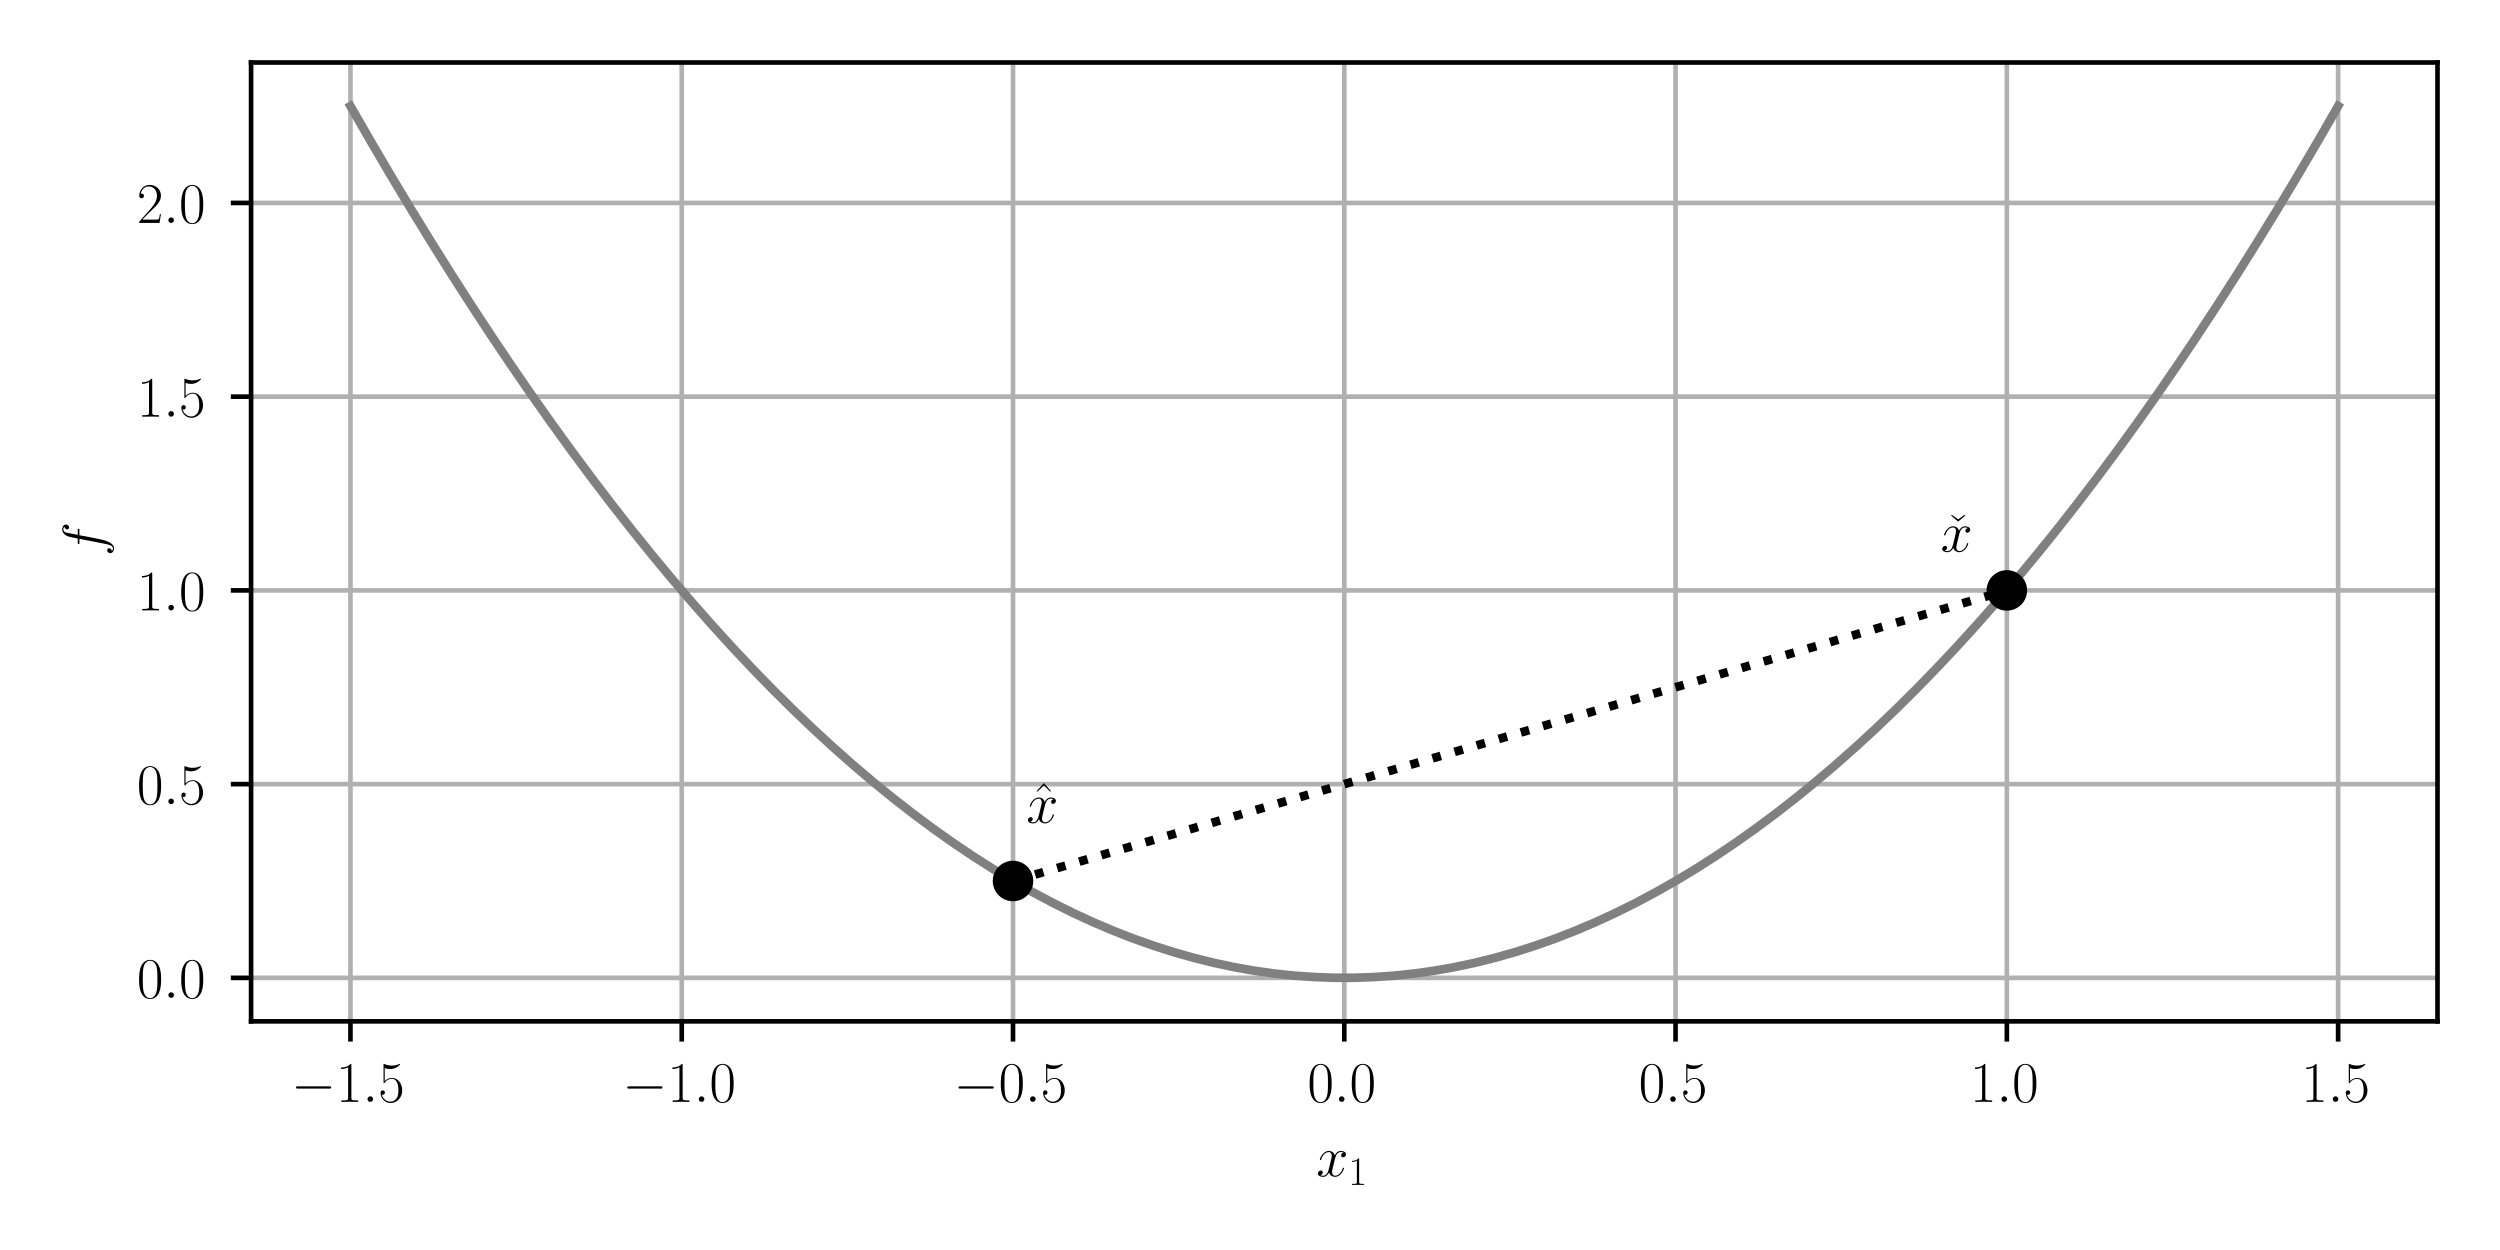
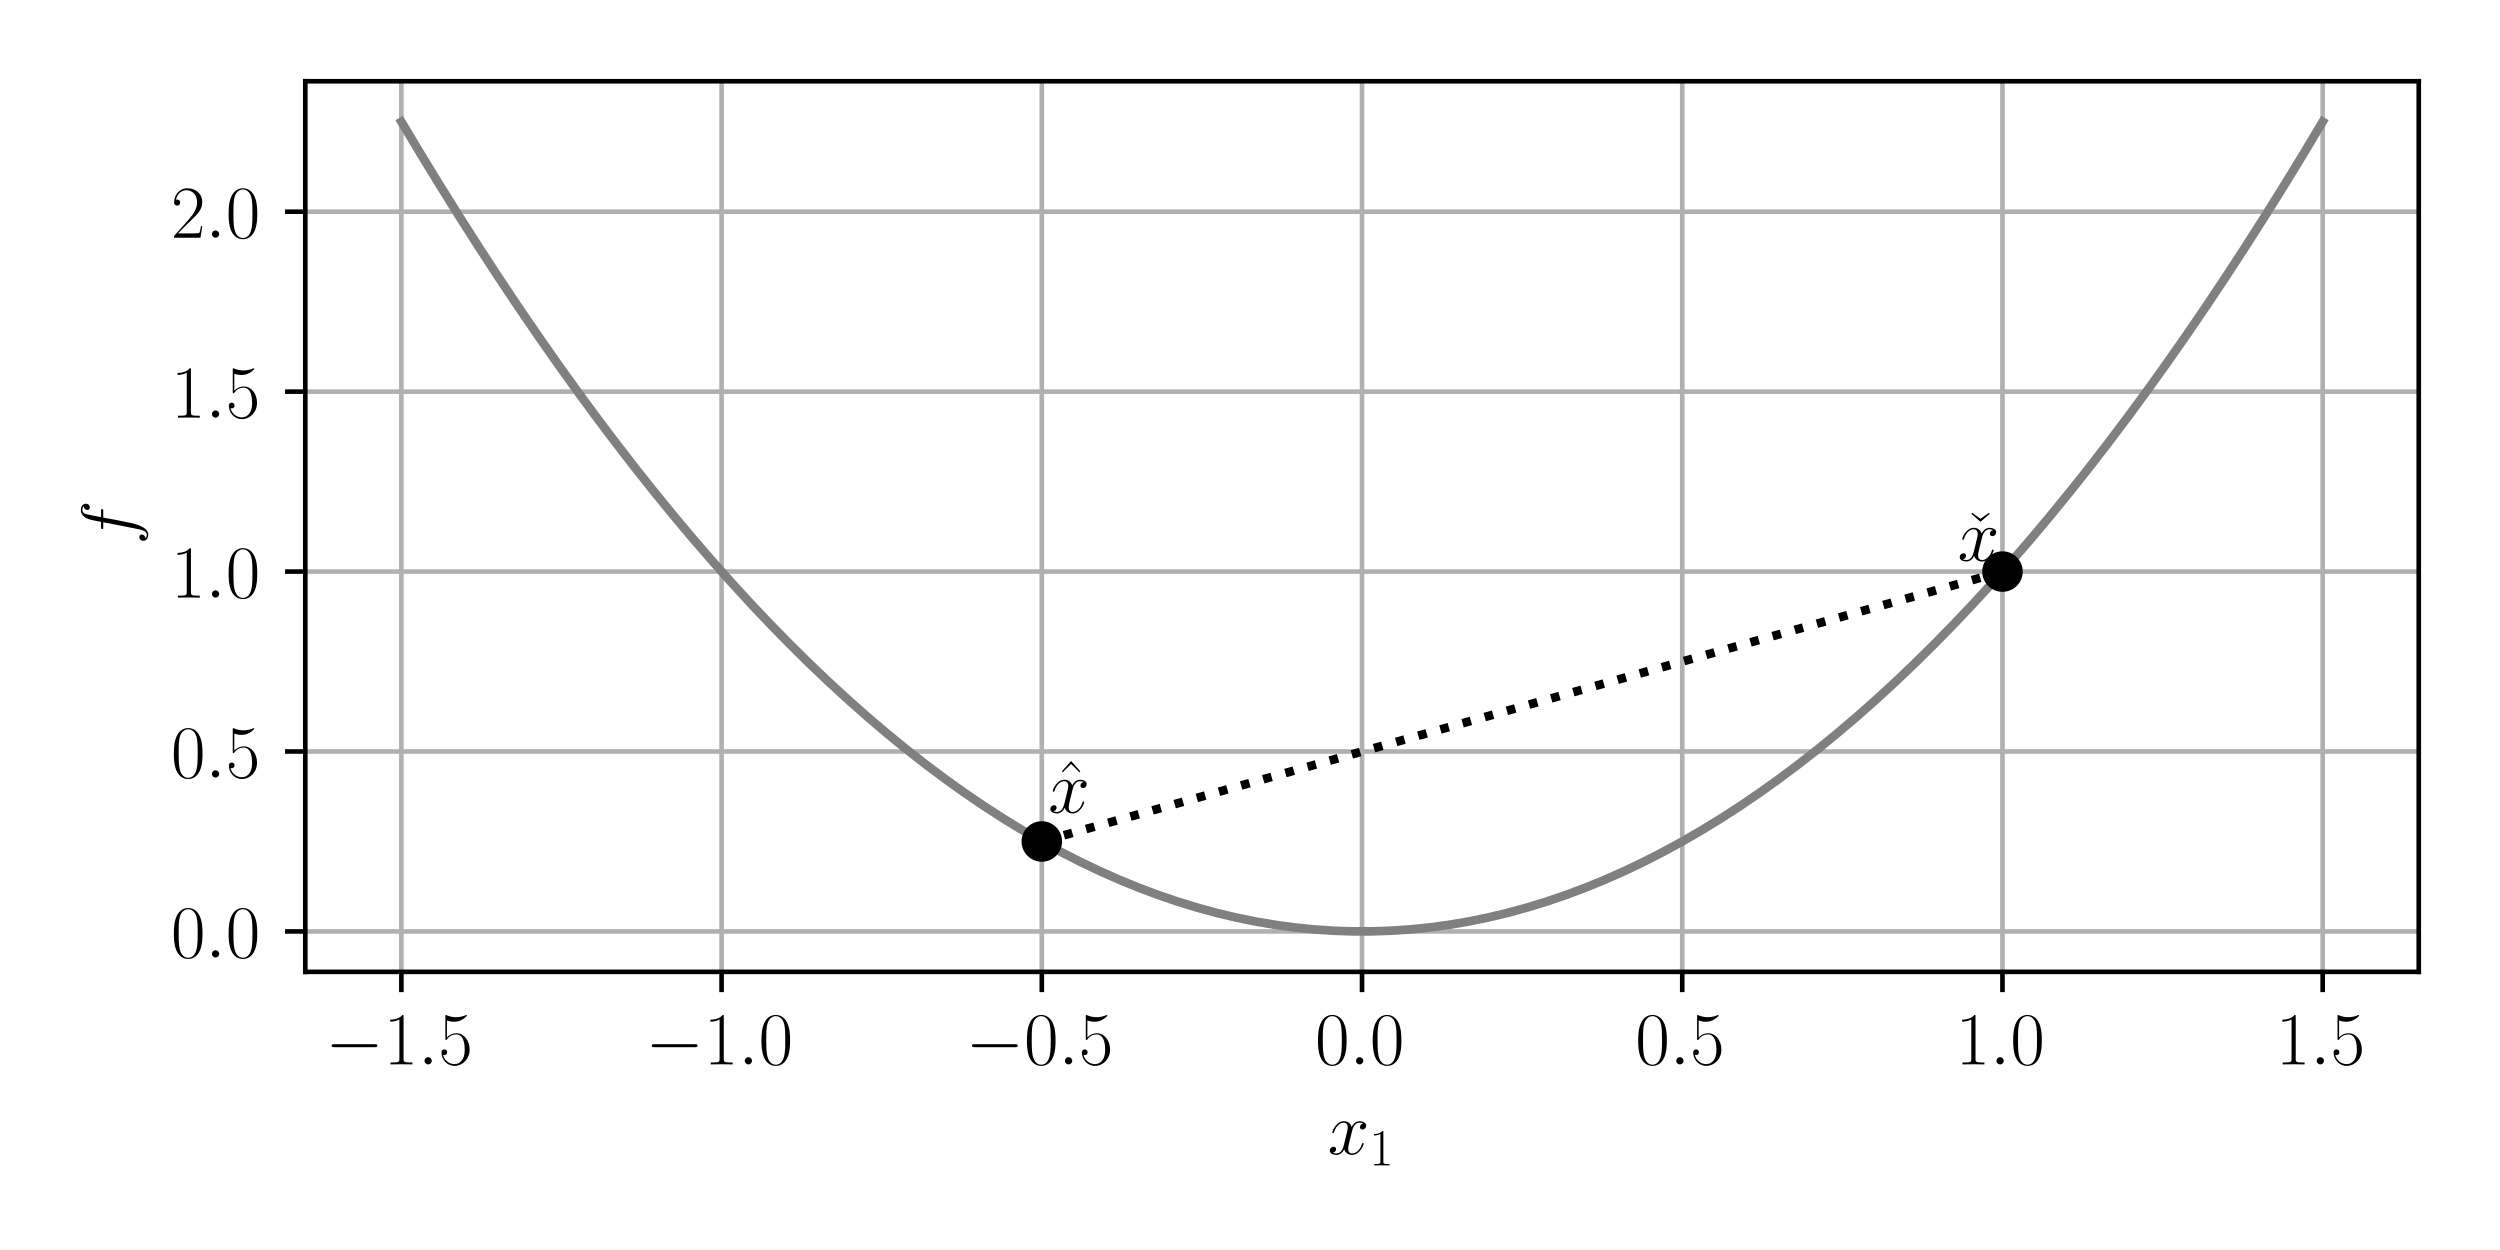
<svg xmlns="http://www.w3.org/2000/svg" xmlns:xlink="http://www.w3.org/1999/xlink" width="432pt" height="216pt" viewBox="0 0 432 216" version="1.1">
  <defs>
    <style type="text/css">*{stroke-linejoin: round; stroke-linecap: butt}</style>
  </defs>
  <g id="figure_1">
    <g id="patch_1">
      <path d="M 0 216  L 432 216  L 432 0  L 0 0  L 0 216  z " style="fill: none" />
    </g>
    <g id="axes_1">
      <g id="patch_2">
-         <path d="M 43.386 176.489  L 421.2 176.489  L 421.2 10.8  L 43.386 10.8  L 43.386 176.489  z " style="fill: none" />
+         <path d="M 52.756 167.935  L 417.96 167.935  L 417.96 14.04  L 52.756 14.04  L 52.756 167.935  z " style="fill: none" />
      </g>
      <g id="matplotlib.axis_1">
        <g id="xtick_1">
          <g id="line2d_1">
-             <path d="M 60.559 176.489  L 60.559 10.8  " clip-path="url(#p36a2bc811a)" style="fill: none; stroke: #b0b0b0; stroke-width: 0.8; stroke-linecap: square" />
+             <path d="M 69.357 167.935  L 69.357 14.04  " clip-path="url(#p838ef8f550)" style="fill: none; stroke: #b0b0b0; stroke-width: 0.8; stroke-linecap: square" />
          </g>
          <g id="line2d_2">
            <defs>
-               <path id="m47eb38af6f" d="M 0 0  L 0 3.5  " style="stroke: #000000; stroke-width: 0.8" />
+               <path id="m7a77078382" d="M 0 0  L 0 3.5  " style="stroke: #000000; stroke-width: 0.8" />
            </defs>
            <g>
-               <use xlink:href="#m47eb38af6f" x="60.559" y="176.489" style="stroke: #000000; stroke-width: 0.8" />
+               <use xlink:href="#m7a77078382" x="69.357" y="167.935" style="stroke: #000000; stroke-width: 0.8" />
            </g>
          </g>
          <g id="text_1">
-             <g transform="translate(50.31972 190.4071) scale(0.1 -0.1)">
+             <g transform="translate(56.21787 183.9293) scale(0.13 -0.13)">
              <defs>
                <path id="CMSY10-0" d="M 4218 1472  C 4326 1472 4442 1472 4442 1600  C 4442 1728 4326 1728 4218 1728  L 755 1728  C 646 1728 531 1728 531 1600  C 531 1472 646 1472 755 1472  L 4218 1472  z " transform="scale(0.015625)" />
                <path id="CMR17-31" d="M 1702 4083  C 1702 4217 1696 4224 1606 4224  C 1357 3927 979 3833 621 3820  C 602 3820 570 3820 563 3808  C 557 3795 557 3782 557 3648  C 755 3648 1088 3686 1344 3839  L 1344 467  C 1344 243 1331 166 781 166  L 589 166  L 589 0  C 896 6 1216 12 1523 12  C 1830 12 2150 6 2458 0  L 2458 166  L 2266 166  C 1715 166 1702 236 1702 467  L 1702 4083  z " transform="scale(0.015625)" />
                <path id="CMMI12-3a" d="M 1178 307  C 1178 492 1024 620 870 620  C 685 620 557 467 557 313  C 557 128 710 0 864 0  C 1050 0 1178 153 1178 307  z " transform="scale(0.015625)" />
                <path id="CMR17-35" d="M 730 3750  C 794 3724 1056 3641 1325 3641  C 1920 3641 2246 3961 2432 4140  C 2432 4191 2432 4224 2394 4224  C 2387 4224 2374 4224 2323 4198  C 2099 4102 1837 4032 1517 4032  C 1325 4032 1037 4055 723 4191  C 653 4224 640 4224 634 4224  C 602 4224 595 4217 595 4090  L 595 2231  C 595 2113 595 2080 659 2080  C 691 2080 704 2093 736 2139  C 941 2435 1222 2560 1542 2560  C 1766 2560 2246 2415 2246 1293  C 2246 1087 2246 716 2054 422  C 1894 159 1645 25 1370 25  C 947 25 518 319 403 812  C 429 806 480 793 506 793  C 589 793 749 838 749 1036  C 749 1209 627 1280 506 1280  C 358 1280 262 1190 262 1011  C 262 454 704 -128 1382 -128  C 2042 -128 2669 441 2669 1267  C 2669 2054 2170 2662 1549 2662  C 1222 2662 947 2540 730 2304  L 730 3750  z " transform="scale(0.015625)" />
              </defs>
              <use xlink:href="#CMSY10-0" transform="scale(0.996264)" />
              <use xlink:href="#CMR17-31" transform="translate(77.48747 0) scale(0.996264)" />
              <use xlink:href="#CMMI12-3a" transform="translate(123.1779 0) scale(0.996264)" />
              <use xlink:href="#CMR17-35" transform="translate(150.2751 0) scale(0.996264)" />
            </g>
          </g>
        </g>
        <g id="xtick_2">
          <g id="line2d_3">
-             <path d="M 117.804 176.489  L 117.804 10.8  " clip-path="url(#p36a2bc811a)" style="fill: none; stroke: #b0b0b0; stroke-width: 0.8; stroke-linecap: square" />
+             <path d="M 124.69 167.935  L 124.69 14.04  " clip-path="url(#p838ef8f550)" style="fill: none; stroke: #b0b0b0; stroke-width: 0.8; stroke-linecap: square" />
          </g>
          <g id="line2d_4">
            <g>
-               <use xlink:href="#m47eb38af6f" x="117.804" y="176.489" style="stroke: #000000; stroke-width: 0.8" />
+               <use xlink:href="#m7a77078382" x="124.69" y="167.935" style="stroke: #000000; stroke-width: 0.8" />
            </g>
          </g>
          <g id="text_2">
-             <g transform="translate(107.5643 190.4071) scale(0.1 -0.1)">
+             <g transform="translate(111.5517 183.9293) scale(0.13 -0.13)">
              <defs>
                <path id="CMR17-30" d="M 2688 2038  C 2688 2430 2682 3099 2413 3613  C 2176 4063 1798 4224 1466 4224  C 1158 4224 768 4082 525 3620  C 269 3137 243 2539 243 2038  C 243 1671 250 1112 448 623  C 723 -39 1216 -128 1466 -128  C 1760 -128 2208 -7 2470 604  C 2662 1048 2688 1568 2688 2038  z M 1466 -26  C 1056 -26 813 328 723 816  C 653 1196 653 1749 653 2109  C 653 2604 653 3015 736 3407  C 858 3954 1216 4121 1466 4121  C 1728 4121 2067 3947 2189 3420  C 2272 3054 2278 2623 2278 2109  C 2278 1691 2278 1176 2202 797  C 2067 96 1690 -26 1466 -26  z " transform="scale(0.015625)" />
              </defs>
              <use xlink:href="#CMSY10-0" transform="scale(0.996264)" />
              <use xlink:href="#CMR17-31" transform="translate(77.48747 0) scale(0.996264)" />
              <use xlink:href="#CMMI12-3a" transform="translate(123.1779 0) scale(0.996264)" />
              <use xlink:href="#CMR17-30" transform="translate(150.2751 0) scale(0.996264)" />
            </g>
          </g>
        </g>
        <g id="xtick_3">
          <g id="line2d_5">
-             <path d="M 175.048 176.489  L 175.048 10.8  " clip-path="url(#p36a2bc811a)" style="fill: none; stroke: #b0b0b0; stroke-width: 0.8; stroke-linecap: square" />
+             <path d="M 180.024 167.935  L 180.024 14.04  " clip-path="url(#p838ef8f550)" style="fill: none; stroke: #b0b0b0; stroke-width: 0.8; stroke-linecap: square" />
          </g>
          <g id="line2d_6">
            <g>
-               <use xlink:href="#m47eb38af6f" x="175.048" y="176.489" style="stroke: #000000; stroke-width: 0.8" />
+               <use xlink:href="#m7a77078382" x="180.024" y="167.935" style="stroke: #000000; stroke-width: 0.8" />
            </g>
          </g>
          <g id="text_3">
-             <g transform="translate(164.8089 190.4071) scale(0.1 -0.1)">
+             <g transform="translate(166.8856 183.9293) scale(0.13 -0.13)">
              <use xlink:href="#CMSY10-0" transform="scale(0.996264)" />
              <use xlink:href="#CMR17-30" transform="translate(77.48747 0) scale(0.996264)" />
              <use xlink:href="#CMMI12-3a" transform="translate(123.1779 0) scale(0.996264)" />
              <use xlink:href="#CMR17-35" transform="translate(150.2751 0) scale(0.996264)" />
            </g>
          </g>
        </g>
        <g id="xtick_4">
          <g id="line2d_7">
-             <path d="M 232.293 176.489  L 232.293 10.8  " clip-path="url(#p36a2bc811a)" style="fill: none; stroke: #b0b0b0; stroke-width: 0.8; stroke-linecap: square" />
+             <path d="M 235.358 167.935  L 235.358 14.04  " clip-path="url(#p838ef8f550)" style="fill: none; stroke: #b0b0b0; stroke-width: 0.8; stroke-linecap: square" />
          </g>
          <g id="line2d_8">
            <g>
-               <use xlink:href="#m47eb38af6f" x="232.293" y="176.489" style="stroke: #000000; stroke-width: 0.8" />
+               <use xlink:href="#m7a77078382" x="235.358" y="167.935" style="stroke: #000000; stroke-width: 0.8" />
            </g>
          </g>
          <g id="text_4">
-             <g transform="translate(225.9278 190.4071) scale(0.1 -0.1)">
+             <g transform="translate(227.2562 183.9293) scale(0.13 -0.13)">
              <use xlink:href="#CMR17-30" transform="scale(0.996264)" />
              <use xlink:href="#CMMI12-3a" transform="translate(45.69048 0) scale(0.996264)" />
              <use xlink:href="#CMR17-30" transform="translate(72.78765 0) scale(0.996264)" />
            </g>
          </g>
        </g>
        <g id="xtick_5">
          <g id="line2d_9">
-             <path d="M 289.537 176.489  L 289.537 10.8  " clip-path="url(#p36a2bc811a)" style="fill: none; stroke: #b0b0b0; stroke-width: 0.8; stroke-linecap: square" />
+             <path d="M 290.692 167.935  L 290.692 14.04  " clip-path="url(#p838ef8f550)" style="fill: none; stroke: #b0b0b0; stroke-width: 0.8; stroke-linecap: square" />
          </g>
          <g id="line2d_10">
            <g>
-               <use xlink:href="#m47eb38af6f" x="289.537" y="176.489" style="stroke: #000000; stroke-width: 0.8" />
+               <use xlink:href="#m7a77078382" x="290.692" y="167.935" style="stroke: #000000; stroke-width: 0.8" />
            </g>
          </g>
          <g id="text_5">
-             <g transform="translate(283.1724 190.4071) scale(0.1 -0.1)">
+             <g transform="translate(282.59 183.9293) scale(0.13 -0.13)">
              <use xlink:href="#CMR17-30" transform="scale(0.996264)" />
              <use xlink:href="#CMMI12-3a" transform="translate(45.69048 0) scale(0.996264)" />
              <use xlink:href="#CMR17-35" transform="translate(72.78765 0) scale(0.996264)" />
            </g>
          </g>
        </g>
        <g id="xtick_6">
          <g id="line2d_11">
-             <path d="M 346.782 176.489  L 346.782 10.8  " clip-path="url(#p36a2bc811a)" style="fill: none; stroke: #b0b0b0; stroke-width: 0.8; stroke-linecap: square" />
+             <path d="M 346.026 167.935  L 346.026 14.04  " clip-path="url(#p838ef8f550)" style="fill: none; stroke: #b0b0b0; stroke-width: 0.8; stroke-linecap: square" />
          </g>
          <g id="line2d_12">
            <g>
-               <use xlink:href="#m47eb38af6f" x="346.782" y="176.489" style="stroke: #000000; stroke-width: 0.8" />
+               <use xlink:href="#m7a77078382" x="346.026" y="167.935" style="stroke: #000000; stroke-width: 0.8" />
            </g>
          </g>
          <g id="text_6">
-             <g transform="translate(340.417 190.4071) scale(0.1 -0.1)">
+             <g transform="translate(337.9239 183.9293) scale(0.13 -0.13)">
              <use xlink:href="#CMR17-31" transform="scale(0.996264)" />
              <use xlink:href="#CMMI12-3a" transform="translate(45.69048 0) scale(0.996264)" />
              <use xlink:href="#CMR17-30" transform="translate(72.78765 0) scale(0.996264)" />
            </g>
          </g>
        </g>
        <g id="xtick_7">
          <g id="line2d_13">
-             <path d="M 404.027 176.489  L 404.027 10.8  " clip-path="url(#p36a2bc811a)" style="fill: none; stroke: #b0b0b0; stroke-width: 0.8; stroke-linecap: square" />
+             <path d="M 401.36 167.935  L 401.36 14.04  " clip-path="url(#p838ef8f550)" style="fill: none; stroke: #b0b0b0; stroke-width: 0.8; stroke-linecap: square" />
          </g>
          <g id="line2d_14">
            <g>
-               <use xlink:href="#m47eb38af6f" x="404.027" y="176.489" style="stroke: #000000; stroke-width: 0.8" />
+               <use xlink:href="#m7a77078382" x="401.36" y="167.935" style="stroke: #000000; stroke-width: 0.8" />
            </g>
          </g>
          <g id="text_7">
-             <g transform="translate(397.6616 190.4071) scale(0.1 -0.1)">
+             <g transform="translate(393.2578 183.9293) scale(0.13 -0.13)">
              <use xlink:href="#CMR17-31" transform="scale(0.996264)" />
              <use xlink:href="#CMMI12-3a" transform="translate(45.69048 0) scale(0.996264)" />
              <use xlink:href="#CMR17-35" transform="translate(72.78765 0) scale(0.996264)" />
            </g>
          </g>
        </g>
        <g id="text_8">
-           <g transform="translate(227.4603 203.2628) scale(0.1 -0.1)">
+           <g transform="translate(229.4256 199.4417) scale(0.13 -0.13)">
            <defs>
              <path id="CMMI12-78" d="M 3034 2624  C 2829 2585 2752 2431 2752 2310  C 2752 2156 2874 2105 2963 2105  C 3155 2105 3290 2271 3290 2444  C 3290 2694 2982 2816 2714 2816  C 2323 2816 2106 2451 2048 2329  C 1901 2790 1504 2816 1389 2816  C 736 2816 390 1993 390 1849  C 390 1823 416 1790 461 1790  C 512 1790 525 1829 538 1855  C 755 2572 1184 2687 1370 2687  C 1658 2687 1715 2438 1715 2284  C 1715 2143 1677 1993 1600 1678  L 1382 778  C 1286 390 1101 64 762 64  C 730 64 570 64 435 126  C 666 166 717 358 717 435  C 717 563 621 640 499 640  C 346 640 179 505 179 300  C 179 57 480 -64 755 -64  C 1062 -64 1280 153 1414 415  C 1517 64 1837 -64 2074 -64  C 2726 -64 3072 751 3072 896  C 3072 929 3046 955 3008 955  C 2950 955 2944 922 2925 870  C 2752 300 2381 64 2093 64  C 1869 64 1747 204 1747 467  C 1747 607 1773 712 1875 1146  L 2099 2039  C 2195 2425 2413 2687 2707 2687  C 2720 2687 2899 2687 3034 2624  z " transform="scale(0.015625)" />
            </defs>
            <use xlink:href="#CMMI12-78" transform="scale(0.996264)" />
            <use xlink:href="#CMR17-31" transform="translate(55.43406 -14.94392) scale(0.697382)" />
          </g>
        </g>
      </g>
      <g id="matplotlib.axis_2">
        <g id="ytick_1">
          <g id="line2d_15">
-             <path d="M 43.386 168.973  L 421.2 168.973  " clip-path="url(#p36a2bc811a)" style="fill: none; stroke: #b0b0b0; stroke-width: 0.8; stroke-linecap: square" />
+             <path d="M 52.756 160.954  L 417.96 160.954  " clip-path="url(#p838ef8f550)" style="fill: none; stroke: #b0b0b0; stroke-width: 0.8; stroke-linecap: square" />
          </g>
          <g id="line2d_16">
            <defs>
-               <path id="me17068bdc5" d="M 0 0  L -3.5 0  " style="stroke: #000000; stroke-width: 0.8" />
+               <path id="m7e8930a1ac" d="M 0 0  L -3.5 0  " style="stroke: #000000; stroke-width: 0.8" />
            </defs>
            <g>
-               <use xlink:href="#me17068bdc5" x="43.386" y="168.973" style="stroke: #000000; stroke-width: 0.8" />
+               <use xlink:href="#m7e8930a1ac" x="52.756" y="160.954" style="stroke: #000000; stroke-width: 0.8" />
            </g>
          </g>
          <g id="text_9">
-             <g transform="translate(23.65568 172.432) scale(0.1 -0.1)">
+             <g transform="translate(29.55234 165.4514) scale(0.13 -0.13)">
              <use xlink:href="#CMR17-30" transform="scale(0.996264)" />
              <use xlink:href="#CMMI12-3a" transform="translate(45.69048 0) scale(0.996264)" />
              <use xlink:href="#CMR17-30" transform="translate(72.78765 0) scale(0.996264)" />
            </g>
          </g>
        </g>
        <g id="ytick_2">
          <g id="line2d_17">
-             <path d="M 43.386 135.497  L 421.2 135.497  " clip-path="url(#p36a2bc811a)" style="fill: none; stroke: #b0b0b0; stroke-width: 0.8; stroke-linecap: square" />
+             <path d="M 52.756 129.861  L 417.96 129.861  " clip-path="url(#p838ef8f550)" style="fill: none; stroke: #b0b0b0; stroke-width: 0.8; stroke-linecap: square" />
          </g>
          <g id="line2d_18">
            <g>
-               <use xlink:href="#me17068bdc5" x="43.386" y="135.497" style="stroke: #000000; stroke-width: 0.8" />
+               <use xlink:href="#m7e8930a1ac" x="52.756" y="129.861" style="stroke: #000000; stroke-width: 0.8" />
            </g>
          </g>
          <g id="text_10">
-             <g transform="translate(23.65568 138.9561) scale(0.1 -0.1)">
+             <g transform="translate(29.55234 134.3582) scale(0.13 -0.13)">
              <use xlink:href="#CMR17-30" transform="scale(0.996264)" />
              <use xlink:href="#CMMI12-3a" transform="translate(45.69048 0) scale(0.996264)" />
              <use xlink:href="#CMR17-35" transform="translate(72.78765 0) scale(0.996264)" />
            </g>
          </g>
        </g>
        <g id="ytick_3">
          <g id="line2d_19">
-             <path d="M 43.386 102.021  L 421.2 102.021  " clip-path="url(#p36a2bc811a)" style="fill: none; stroke: #b0b0b0; stroke-width: 0.8; stroke-linecap: square" />
+             <path d="M 52.756 98.768  L 417.96 98.768  " clip-path="url(#p838ef8f550)" style="fill: none; stroke: #b0b0b0; stroke-width: 0.8; stroke-linecap: square" />
          </g>
          <g id="line2d_20">
            <g>
-               <use xlink:href="#me17068bdc5" x="43.386" y="102.021" style="stroke: #000000; stroke-width: 0.8" />
+               <use xlink:href="#m7e8930a1ac" x="52.756" y="98.768" style="stroke: #000000; stroke-width: 0.8" />
            </g>
          </g>
          <g id="text_11">
-             <g transform="translate(23.65568 105.4802) scale(0.1 -0.1)">
+             <g transform="translate(29.55234 103.2651) scale(0.13 -0.13)">
              <use xlink:href="#CMR17-31" transform="scale(0.996264)" />
              <use xlink:href="#CMMI12-3a" transform="translate(45.69048 0) scale(0.996264)" />
              <use xlink:href="#CMR17-30" transform="translate(72.78765 0) scale(0.996264)" />
            </g>
          </g>
        </g>
        <g id="ytick_4">
          <g id="line2d_21">
-             <path d="M 43.386 68.545  L 421.2 68.545  " clip-path="url(#p36a2bc811a)" style="fill: none; stroke: #b0b0b0; stroke-width: 0.8; stroke-linecap: square" />
+             <path d="M 52.756 67.675  L 417.96 67.675  " clip-path="url(#p838ef8f550)" style="fill: none; stroke: #b0b0b0; stroke-width: 0.8; stroke-linecap: square" />
          </g>
          <g id="line2d_22">
            <g>
-               <use xlink:href="#me17068bdc5" x="43.386" y="68.545" style="stroke: #000000; stroke-width: 0.8" />
+               <use xlink:href="#m7e8930a1ac" x="52.756" y="67.675" style="stroke: #000000; stroke-width: 0.8" />
            </g>
          </g>
          <g id="text_12">
-             <g transform="translate(23.65568 72.00436) scale(0.1 -0.1)">
+             <g transform="translate(29.55234 72.17196) scale(0.13 -0.13)">
              <use xlink:href="#CMR17-31" transform="scale(0.996264)" />
              <use xlink:href="#CMMI12-3a" transform="translate(45.69048 0) scale(0.996264)" />
              <use xlink:href="#CMR17-35" transform="translate(72.78765 0) scale(0.996264)" />
            </g>
          </g>
        </g>
        <g id="ytick_5">
          <g id="line2d_23">
-             <path d="M 43.386 35.069  L 421.2 35.069  " clip-path="url(#p36a2bc811a)" style="fill: none; stroke: #b0b0b0; stroke-width: 0.8; stroke-linecap: square" />
+             <path d="M 52.756 36.582  L 417.96 36.582  " clip-path="url(#p838ef8f550)" style="fill: none; stroke: #b0b0b0; stroke-width: 0.8; stroke-linecap: square" />
          </g>
          <g id="line2d_24">
            <g>
-               <use xlink:href="#me17068bdc5" x="43.386" y="35.069" style="stroke: #000000; stroke-width: 0.8" />
+               <use xlink:href="#m7e8930a1ac" x="52.756" y="36.582" style="stroke: #000000; stroke-width: 0.8" />
            </g>
          </g>
          <g id="text_13">
-             <g transform="translate(23.65568 38.52849) scale(0.1 -0.1)">
+             <g transform="translate(29.55234 41.07882) scale(0.13 -0.13)">
              <defs>
                <path id="CMR17-32" d="M 2669 990  L 2554 990  C 2490 537 2438 460 2413 422  C 2381 371 1920 371 1830 371  L 602 371  C 832 620 1280 1073 1824 1596  C 2214 1966 2669 2400 2669 3033  C 2669 3788 2067 4224 1395 4224  C 691 4224 262 3603 262 3027  C 262 2777 448 2745 525 2745  C 589 2745 781 2783 781 3007  C 781 3206 614 3264 525 3264  C 486 3264 448 3257 422 3244  C 544 3788 915 4057 1306 4057  C 1862 4057 2227 3616 2227 3033  C 2227 2477 1901 1998 1536 1583  L 262 147  L 262 0  L 2515 0  L 2669 990  z " transform="scale(0.015625)" />
              </defs>
              <use xlink:href="#CMR17-32" transform="scale(0.996264)" />
              <use xlink:href="#CMMI12-3a" transform="translate(45.69048 0) scale(0.996264)" />
              <use xlink:href="#CMR17-30" transform="translate(72.78765 0) scale(0.996264)" />
            </g>
          </g>
        </g>
        <g id="text_14">
-           <g transform="translate(17.7185 96.08311) rotate(-90) scale(0.1 -0.1)">
+           <g transform="translate(23.03403 94.11307) rotate(-90) scale(0.13 -0.13)">
            <defs>
              <path id="CMMI12-66" d="M 2854 2566  C 2982 2566 3034 2566 3034 2687  C 3034 2752 2982 2752 2867 2752  L 2349 2752  C 2470 3398 2560 3846 2611 4051  C 2650 4204 2784 4351 2950 4351  C 3085 4351 3219 4294 3283 4236  C 3034 4211 2957 4025 2957 3916  C 2957 3788 3053 3712 3174 3712  C 3302 3712 3494 3820 3494 4064  C 3494 4332 3226 4480 2944 4480  C 2669 4480 2400 4275 2272 4025  C 2157 3801 2093 3573 1946 2752  L 1517 2752  C 1395 2752 1331 2752 1331 2636  C 1331 2566 1370 2566 1498 2566  L 1907 2566  C 1792 1977 1530 545 1382 -132  C 1274 -685 1178 -1152 858 -1152  C 838 -1152 653 -1152 538 -1031  C 864 -1005 864 -724 864 -717  C 864 -589 768 -512 646 -512  C 518 -512 326 -621 326 -865  C 326 -1140 608 -1280 858 -1280  C 1510 -1280 1779 -113 1850 203  C 1965 691 2278 2376 2310 2566  L 2854 2566  z " transform="scale(0.015625)" />
            </defs>
            <use xlink:href="#CMMI12-66" transform="scale(0.996264)" />
          </g>
        </g>
      </g>
      <g id="line2d_25">
-         <path d="M 60.559 18.331  L 64.028 24.356  L 67.498 30.258  L 70.967 36.038  L 74.437 41.694  L 77.906 47.227  L 81.375 52.637  L 84.845 57.924  L 88.314 63.089  L 91.783 68.13  L 95.253 73.049  L 98.722 77.844  L 102.192 82.516  L 105.661 87.066  L 109.13 91.493  L 112.6 95.796  L 116.069 99.977  L 119.538 104.034  L 123.008 107.969  L 126.477 111.781  L 129.947 115.47  L 133.416 119.036  L 136.885 122.478  L 140.355 125.798  L 143.824 128.995  L 147.293 132.069  L 150.763 135.02  L 154.232 137.848  L 157.701 140.554  L 161.171 143.136  L 164.64 145.595  L 168.11 147.931  L 171.579 150.144  L 175.048 152.235  L 178.518 154.202  L 181.987 156.047  L 185.456 157.768  L 188.926 159.366  L 192.395 160.842  L 195.865 162.195  L 199.334 163.424  L 202.803 164.531  L 206.273 165.514  L 209.742 166.375  L 213.211 167.113  L 216.681 167.728  L 220.15 168.22  L 223.619 168.588  L 227.089 168.834  L 230.558 168.957  L 234.028 168.957  L 237.497 168.834  L 240.966 168.588  L 244.436 168.22  L 247.905 167.728  L 251.374 167.113  L 254.844 166.375  L 258.313 165.514  L 261.783 164.531  L 265.252 163.424  L 268.721 162.195  L 272.191 160.842  L 275.66 159.366  L 279.129 157.768  L 282.599 156.047  L 286.068 154.202  L 289.537 152.235  L 293.007 150.144  L 296.476 147.931  L 299.946 145.595  L 303.415 143.136  L 306.884 140.554  L 310.354 137.848  L 313.823 135.02  L 317.292 132.069  L 320.762 128.995  L 324.231 125.798  L 327.701 122.478  L 331.17 119.036  L 334.639 115.47  L 338.109 111.781  L 341.578 107.969  L 345.047 104.034  L 348.517 99.977  L 351.986 95.796  L 355.455 91.493  L 358.925 87.066  L 362.394 82.516  L 365.864 77.844  L 369.333 73.049  L 372.802 68.13  L 376.272 63.089  L 379.741 57.924  L 383.21 52.637  L 386.68 47.227  L 390.149 41.694  L 393.619 36.038  L 397.088 30.258  L 400.557 24.356  L 404.027 18.331  " clip-path="url(#p36a2bc811a)" style="fill: none; stroke: #808080; stroke-width: 1.5; stroke-linecap: square" />
+         <path d="M 69.357 21.035  L 72.71 26.631  L 76.064 32.113  L 79.417 37.481  L 82.771 42.735  L 86.124 47.874  L 89.478 52.899  L 92.832 57.81  L 96.185 62.607  L 99.539 67.289  L 102.892 71.858  L 106.246 76.312  L 109.599 80.652  L 112.953 84.878  L 116.307 88.989  L 119.66 92.986  L 123.014 96.869  L 126.367 100.638  L 129.721 104.293  L 133.074 107.833  L 136.428 111.26  L 139.782 114.572  L 143.135 117.769  L 146.489 120.853  L 149.842 123.822  L 153.196 126.678  L 156.549 129.419  L 159.903 132.045  L 163.257 134.558  L 166.61 136.956  L 169.964 139.241  L 173.317 141.411  L 176.671 143.466  L 180.024 145.408  L 183.378 147.235  L 186.731 148.948  L 190.085 150.547  L 193.439 152.032  L 196.792 153.402  L 200.146 154.659  L 203.499 155.801  L 206.853 156.829  L 210.206 157.742  L 213.56 158.542  L 216.914 159.227  L 220.267 159.798  L 223.621 160.255  L 226.974 160.597  L 230.328 160.826  L 233.681 160.94  L 237.035 160.94  L 240.389 160.826  L 243.742 160.597  L 247.096 160.255  L 250.449 159.798  L 253.803 159.227  L 257.156 158.542  L 260.51 157.742  L 263.864 156.829  L 267.217 155.801  L 270.571 154.659  L 273.924 153.402  L 277.278 152.032  L 280.631 150.547  L 283.985 148.948  L 287.339 147.235  L 290.692 145.408  L 294.046 143.466  L 297.399 141.411  L 300.753 139.241  L 304.106 136.956  L 307.46 134.558  L 310.813 132.045  L 314.167 129.419  L 317.521 126.678  L 320.874 123.822  L 324.228 120.853  L 327.581 117.769  L 330.935 114.572  L 334.288 111.26  L 337.642 107.833  L 340.996 104.293  L 344.349 100.638  L 347.703 96.869  L 351.056 92.986  L 354.41 88.989  L 357.763 84.878  L 361.117 80.652  L 364.471 76.312  L 367.824 71.858  L 371.178 67.289  L 374.531 62.607  L 377.885 57.81  L 381.238 52.899  L 384.592 47.874  L 387.946 42.735  L 391.299 37.481  L 394.653 32.113  L 398.006 26.631  L 401.36 21.035  " clip-path="url(#p838ef8f550)" style="fill: none; stroke: #808080; stroke-width: 1.5; stroke-linecap: square" />
      </g>
      <g id="line2d_26">
-         <path d="M 175.048 152.235  L 346.782 102.021  " clip-path="url(#p36a2bc811a)" style="fill: none; stroke-dasharray: 1.5,2.475; stroke-dashoffset: 0; stroke: #000000; stroke-width: 1.5" />
+         <path d="M 180.024 145.408  L 346.026 98.768  " clip-path="url(#p838ef8f550)" style="fill: none; stroke-dasharray: 1.5,2.475; stroke-dashoffset: 0; stroke: #000000; stroke-width: 1.5" />
      </g>
      <g id="line2d_27">
        <defs>
-           <path id="mbcc7b916d1" d="M 0 3  C 0.796 3 1.559 2.684 2.121 2.121  C 2.684 1.559 3 0.796 3 0  C 3 -0.796 2.684 -1.559 2.121 -2.121  C 1.559 -2.684 0.796 -3 0 -3  C -0.796 -3 -1.559 -2.684 -2.121 -2.121  C -2.684 -1.559 -3 -0.796 -3 0  C -3 0.796 -2.684 1.559 -2.121 2.121  C -1.559 2.684 -0.796 3 0 3  z " style="stroke: #000000" />
+           <path id="m8330191b52" d="M 0 3  C 0.796 3 1.559 2.684 2.121 2.121  C 2.684 1.559 3 0.796 3 0  C 3 -0.796 2.684 -1.559 2.121 -2.121  C 1.559 -2.684 0.796 -3 0 -3  C -0.796 -3 -1.559 -2.684 -2.121 -2.121  C -2.684 -1.559 -3 -0.796 -3 0  C -3 0.796 -2.684 1.559 -2.121 2.121  C -1.559 2.684 -0.796 3 0 3  z " style="stroke: #000000" />
        </defs>
-         <g clip-path="url(#p36a2bc811a)">
-           <use xlink:href="#mbcc7b916d1" x="175.048" y="152.235" style="stroke: #000000" />
+         <g clip-path="url(#p838ef8f550)">
+           <use xlink:href="#m8330191b52" x="180.024" y="145.408" style="stroke: #000000" />
        </g>
      </g>
      <g id="line2d_28">
-         <g clip-path="url(#p36a2bc811a)">
-           <use xlink:href="#mbcc7b916d1" x="346.782" y="102.021" style="stroke: #000000" />
+         <g clip-path="url(#p838ef8f550)">
+           <use xlink:href="#m8330191b52" x="346.026" y="98.768" style="stroke: #000000" />
        </g>
      </g>
      <g id="patch_3">
-         <path d="M 43.386 176.489  L 43.386 10.8  " style="fill: none; stroke: #000000; stroke-width: 0.8; stroke-linejoin: miter; stroke-linecap: square" />
+         <path d="M 52.756 167.935  L 52.756 14.04  " style="fill: none; stroke: #000000; stroke-width: 0.8; stroke-linejoin: miter; stroke-linecap: square" />
      </g>
      <g id="patch_4">
-         <path d="M 421.2 176.489  L 421.2 10.8  " style="fill: none; stroke: #000000; stroke-width: 0.8; stroke-linejoin: miter; stroke-linecap: square" />
+         <path d="M 417.96 167.935  L 417.96 14.04  " style="fill: none; stroke: #000000; stroke-width: 0.8; stroke-linejoin: miter; stroke-linecap: square" />
      </g>
      <g id="patch_5">
-         <path d="M 43.386 176.489  L 421.2 176.489  " style="fill: none; stroke: #000000; stroke-width: 0.8; stroke-linejoin: miter; stroke-linecap: square" />
+         <path d="M 52.756 167.935  L 417.96 167.935  " style="fill: none; stroke: #000000; stroke-width: 0.8; stroke-linejoin: miter; stroke-linecap: square" />
      </g>
      <g id="patch_6">
-         <path d="M 43.386 10.8  L 421.2 10.8  " style="fill: none; stroke: #000000; stroke-width: 0.8; stroke-linejoin: miter; stroke-linecap: square" />
+         <path d="M 52.756 14.04  L 417.96 14.04  " style="fill: none; stroke: #000000; stroke-width: 0.8; stroke-linejoin: miter; stroke-linecap: square" />
      </g>
      <g id="text_15">
-         <g transform="translate(177.3381 142.192) scale(0.1 -0.1)">
+         <g transform="translate(181.131 140.4329) scale(0.13 -0.13)">
          <defs>
            <path id="CMR17-5e" d="M 1466 4416  L 678 3532  L 755 3456  L 1466 4159  L 2176 3456  L 2253 3532  L 1466 4416  z " transform="scale(0.015625)" />
          </defs>
          <use xlink:href="#CMR17-5e" transform="translate(7.581509 0.006461) scale(0.996264)" />
          <use xlink:href="#CMMI12-78" transform="scale(0.996264)" />
        </g>
      </g>
      <g id="text_16">
-         <g transform="translate(335.3331 95.3258) scale(0.1 -0.1)">
+         <g transform="translate(338.2792 96.90249) scale(0.13 -0.13)">
          <defs>
            <path id="CMR17-14" d="M 1466 3584  L 749 4096  L 685 4006  L 1466 3327  L 2246 4006  L 2182 4096  L 1466 3584  z " transform="scale(0.015625)" />
          </defs>
          <use xlink:href="#CMR17-14" transform="translate(7.581509 0.006461) scale(0.996264)" />
          <use xlink:href="#CMMI12-78" transform="scale(0.996264)" />
        </g>
      </g>
    </g>
  </g>
  <defs>
-     <clipPath id="p36a2bc811a">
-       <rect x="43.386" y="10.8" width="377.814" height="165.689" />
+     <clipPath id="p838ef8f550">
+       <rect x="52.756" y="14.04" width="365.204" height="153.895" />
    </clipPath>
  </defs>
</svg>
